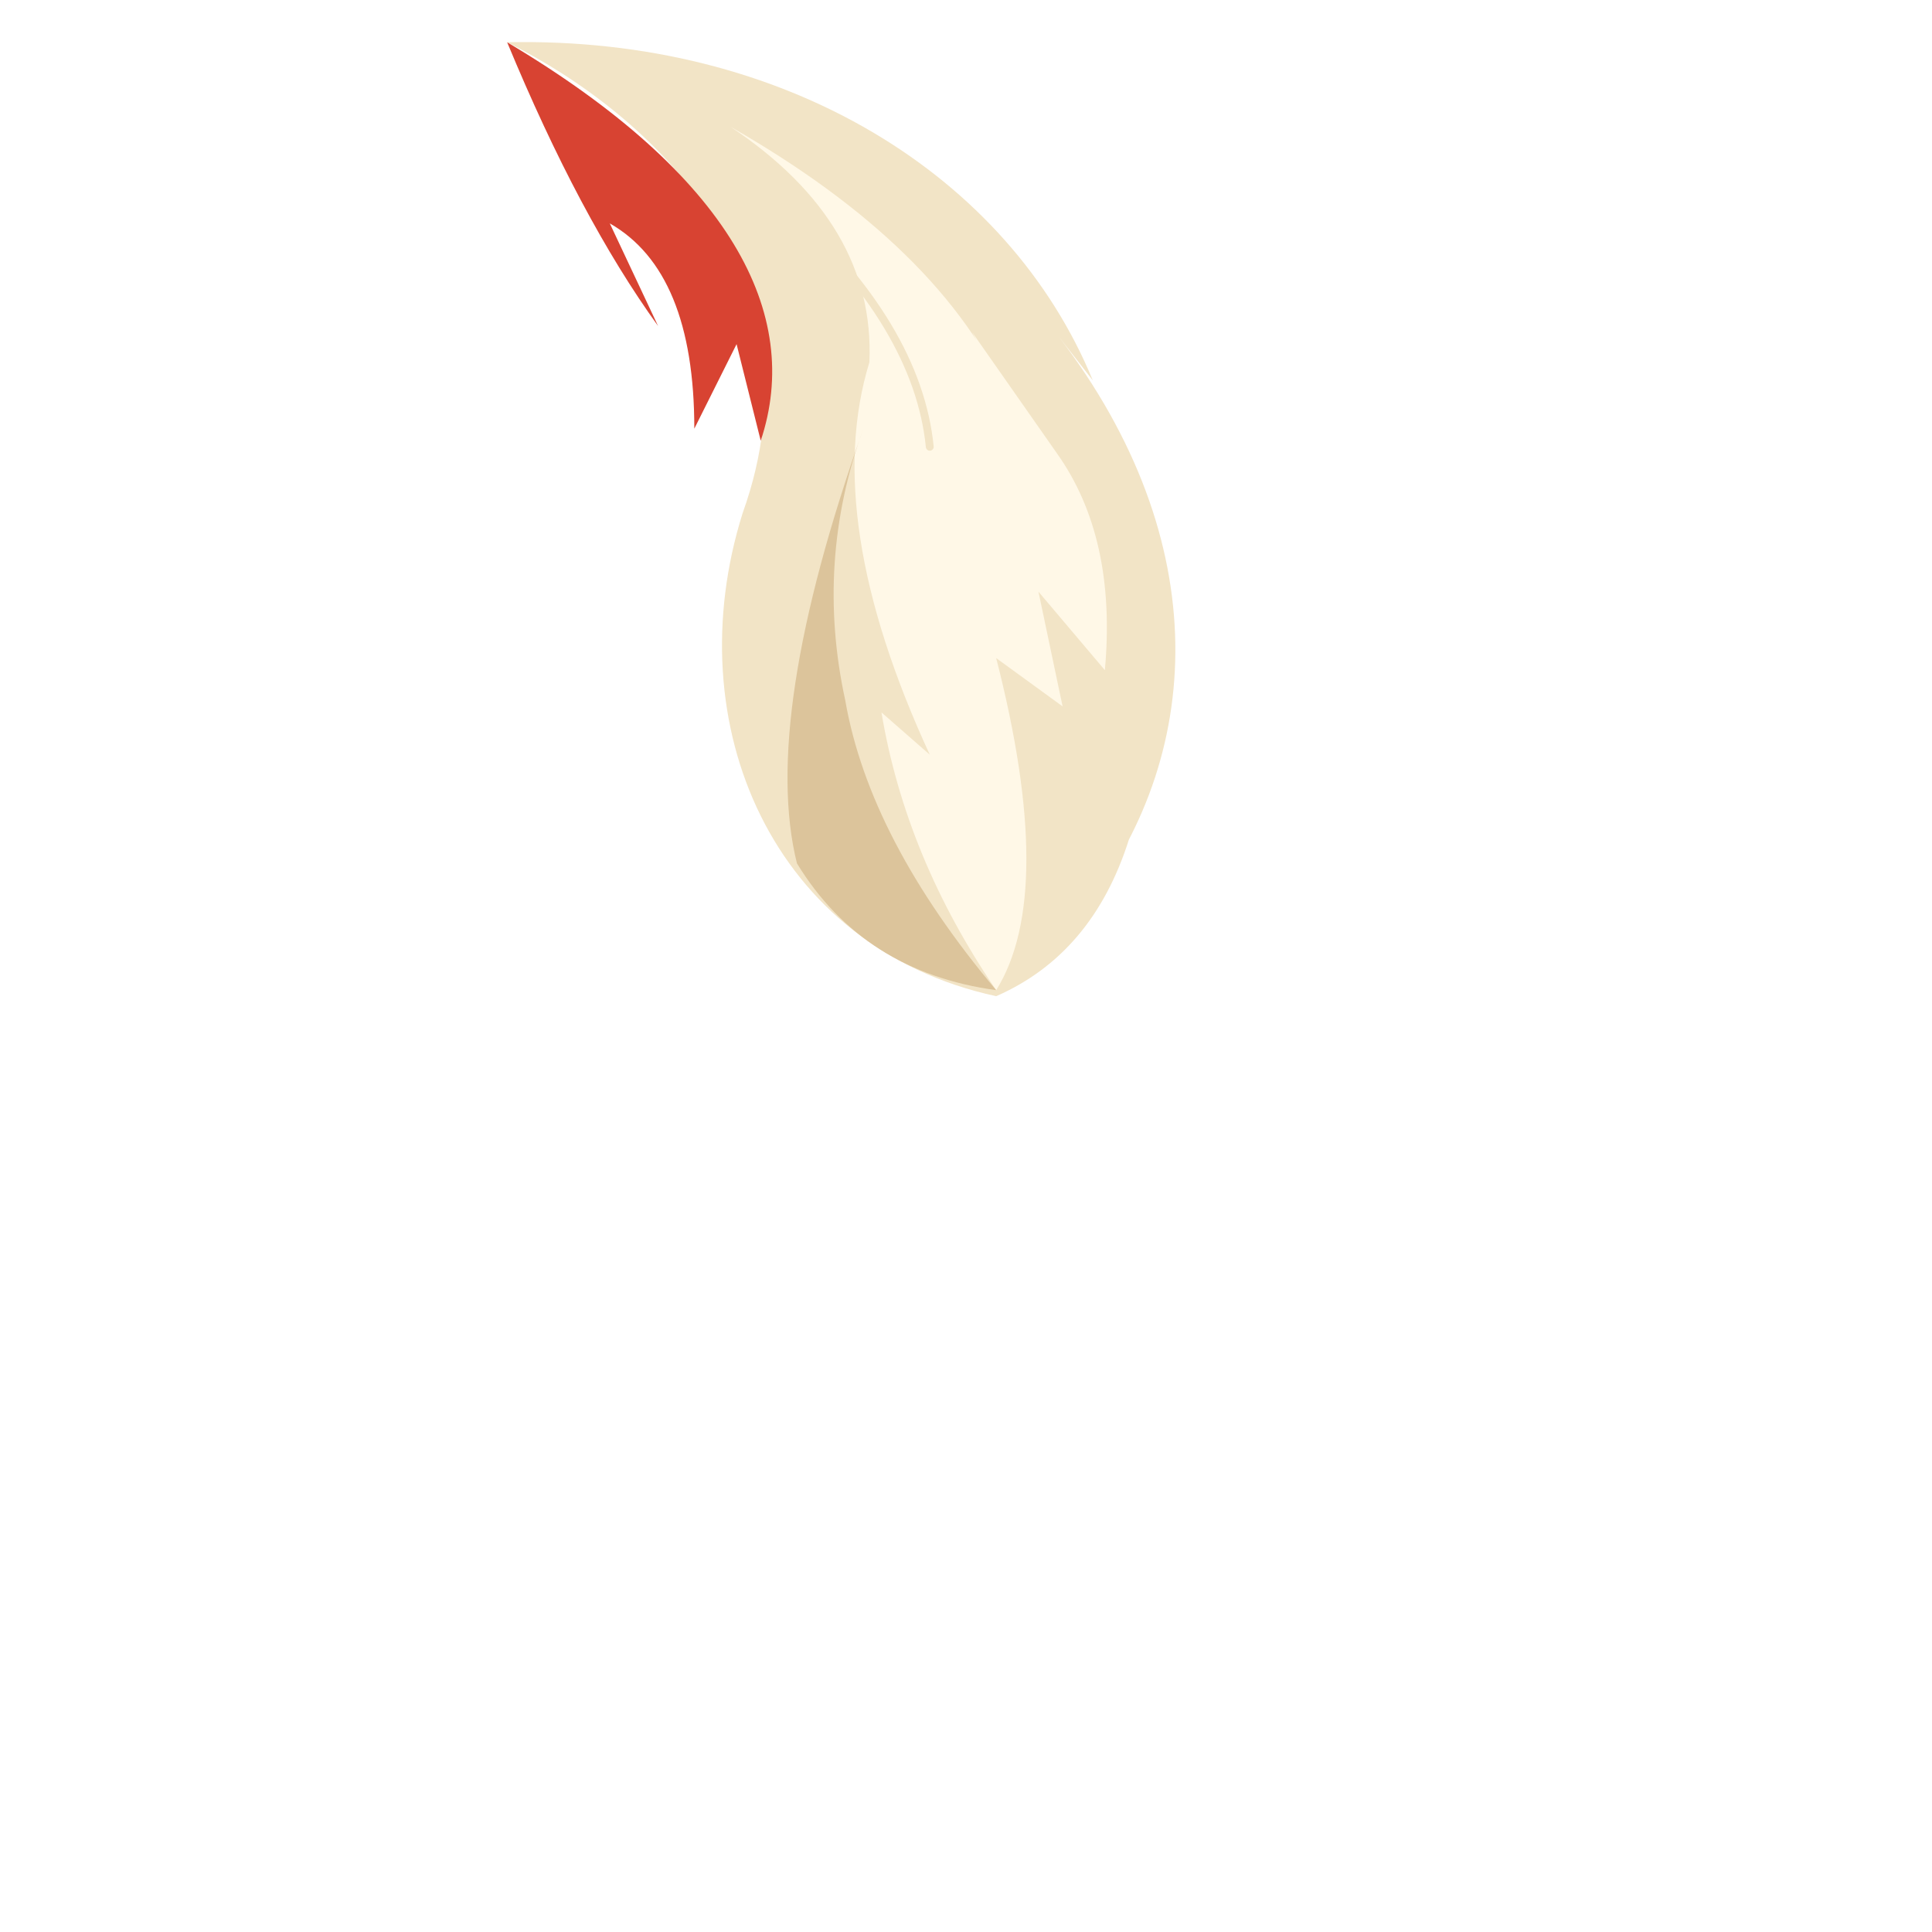
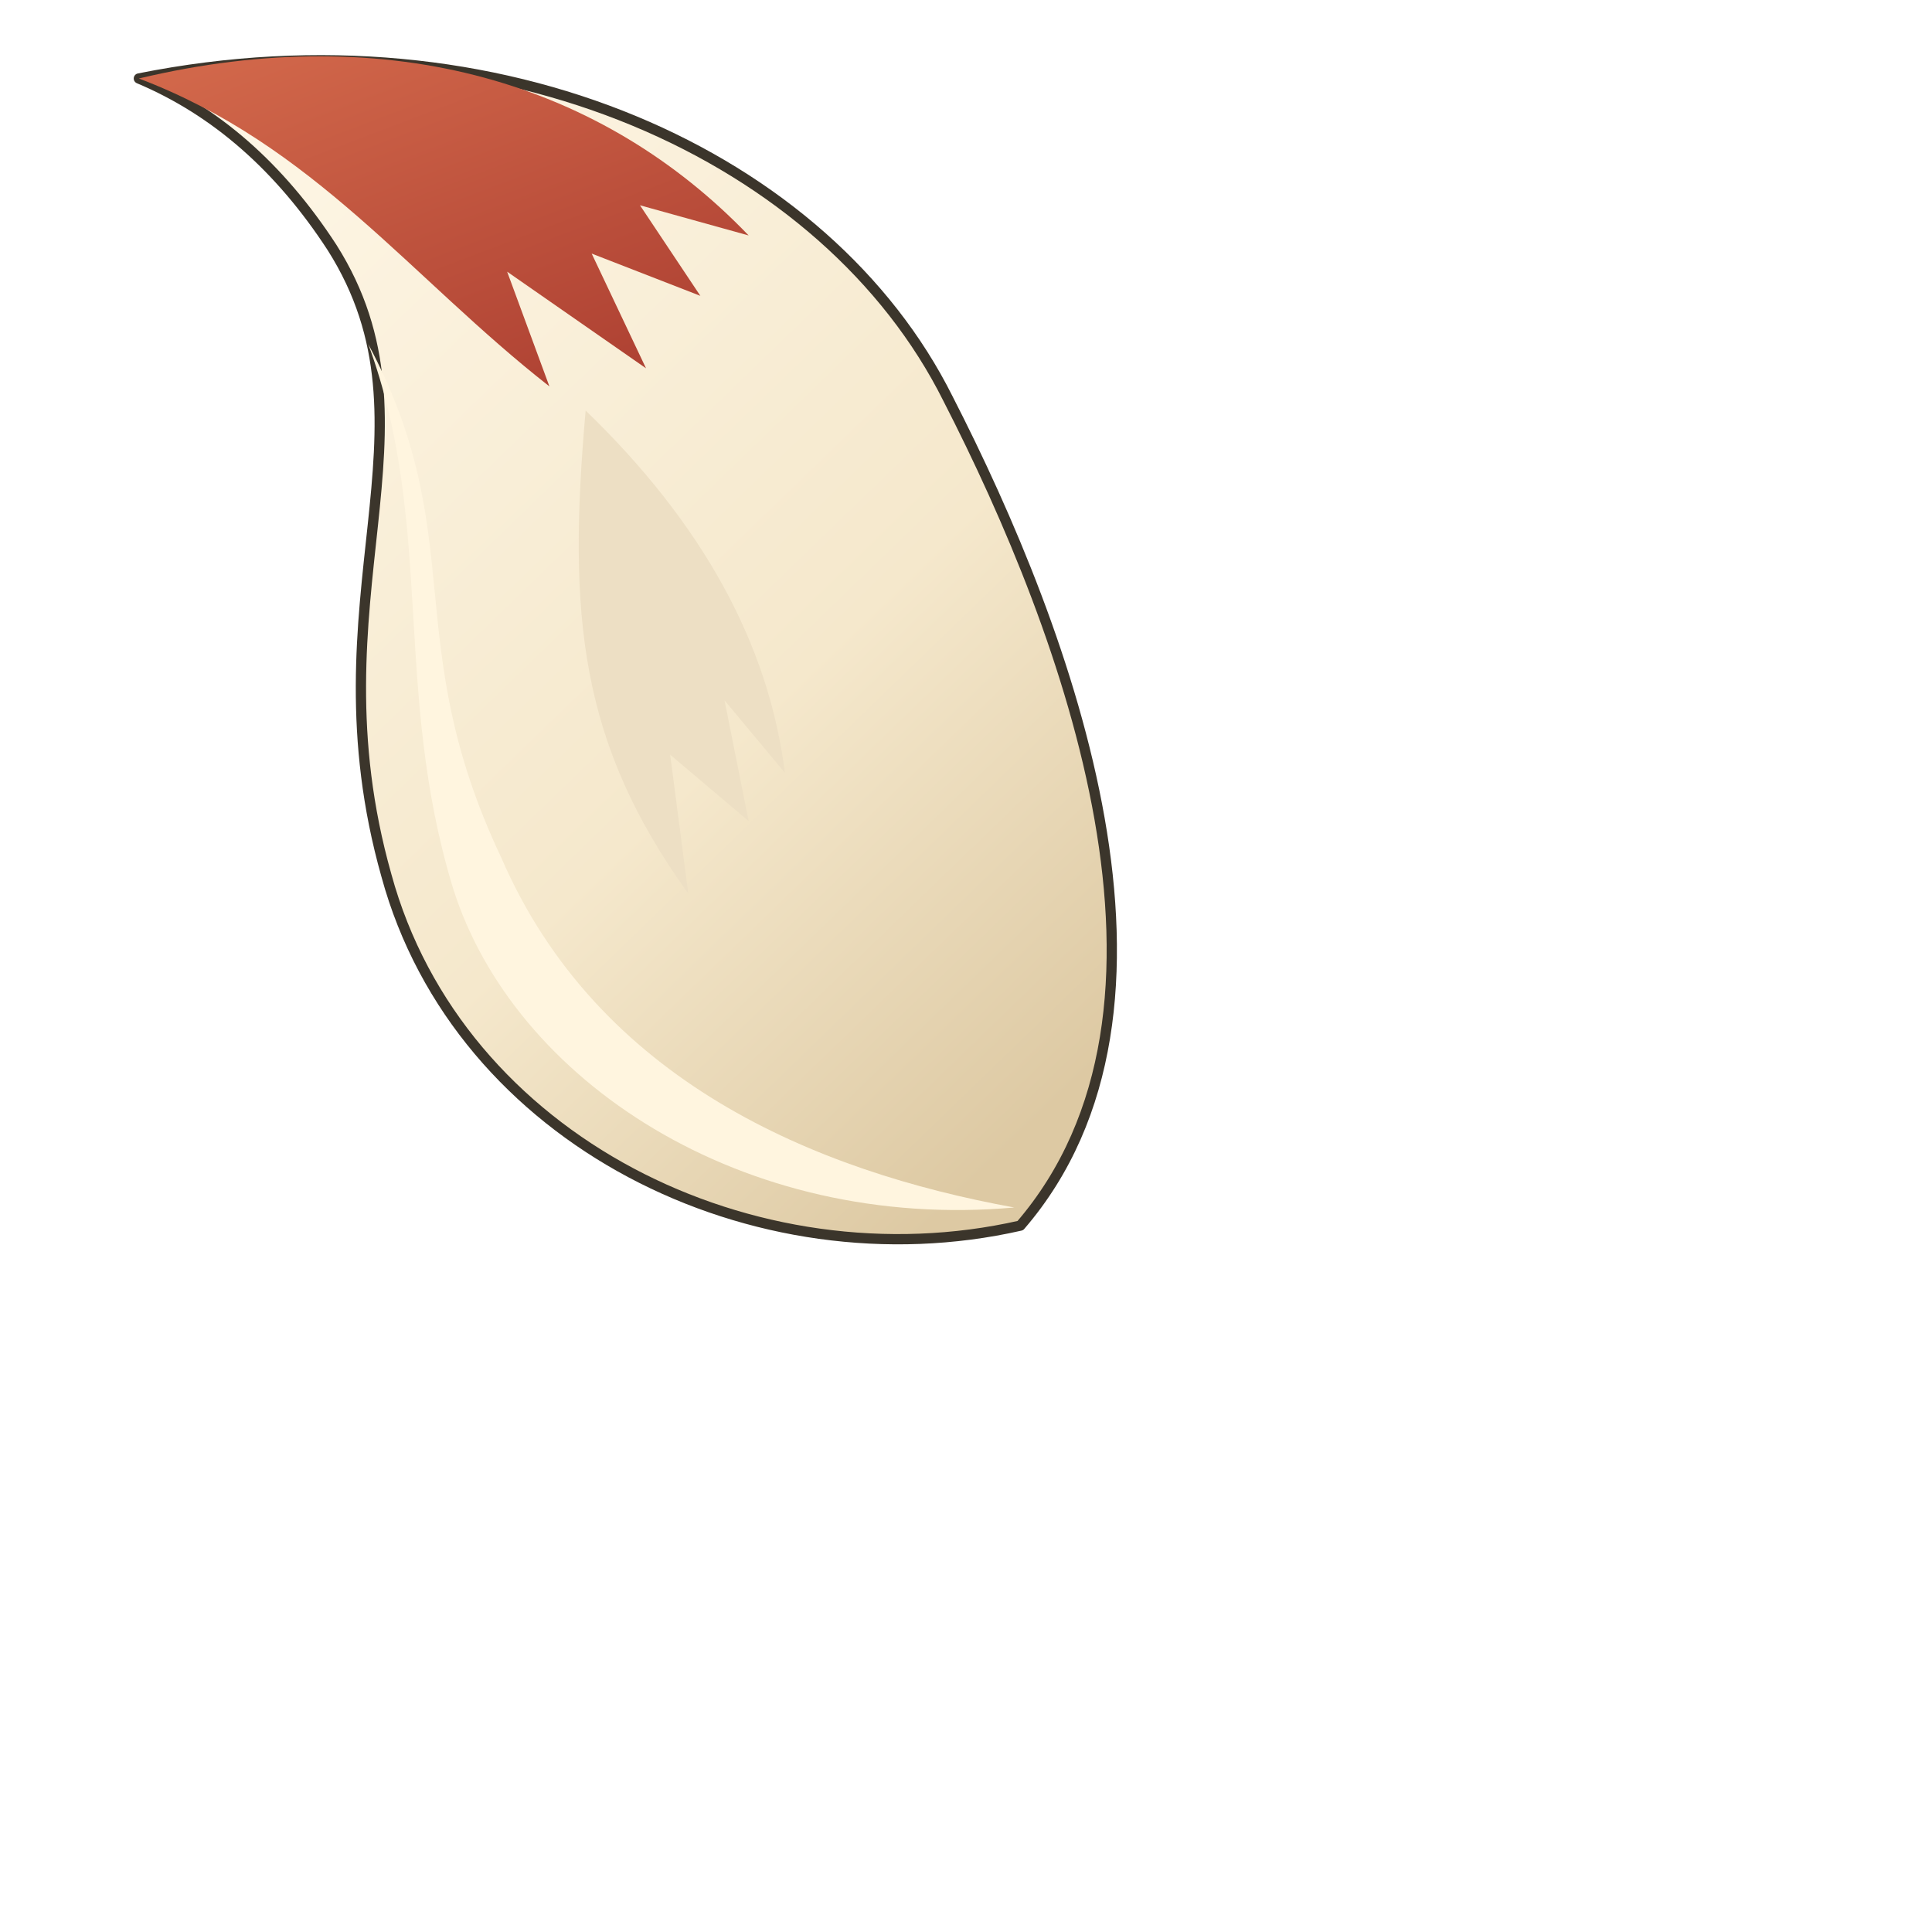
<svg xmlns="http://www.w3.org/2000/svg" width="320" height="320" viewBox="-160 -160 320 320">
  <g id="fox_tail_high" transform="scale(1)">
-     <path d="M 5 5 C -32 -3 -48 -40 -37 -75 C -23 -114 -52 -141 -76 -153 C -30 -154 7 -131 21 -97 L 14 -106 C 41 -72 40 -36 20 -10 L 27 -21 Q 21 -2 5 5 Z" fill="#F2E4C6" />
-     <path d="M -76 -153 C -39 -131 -27 -108 -34 -87 L -38 -103 L -45 -89 Q -45 -115 -59 -123 L -51 -106 Q -64 -124 -76 -153 Z" fill="#D84332" />
-     <path d="M -39 -139 Q -4 -119 7 -94 L 1 -105 L 15 -85 Q 25 -71 23 -49 L 12 -62 L 16 -43 L 5 -51 Q 15 -12 5 4 Q -10 -18 -14 -42 L -6 -35 Q -24 -74 -16 -100 Q -15 -123 -39 -139 Z" fill="#FFF8E7" />
-     <path d="M 5 4 Q -16 -21 -20 -44 Q -25 -67 -17 -89 Q -34 -41 -28 -17 Q -17 1 5 4 Z" fill="#DCC49B" />
-     <path d="M -30 -126 Q -8 -106 -6 -86" fill="none" stroke="#F2E4C6" stroke-width="1.3" stroke-linecap="round" stroke-linejoin="round" />
+     <defs>
+       <linearGradient id="fur_fox_tail_high" x1="0" y1="0" x2=".8" y2="1">
+         <stop stop-color="#FFF8E9" />
+         <stop offset=".65" stop-color="#F5E8CC" />
+         <stop offset="1" stop-color="#DDC9A3" />
+       </linearGradient>
+       <linearGradient id="red_fox_tail_high" x1="0" y1="0" x2=".7" y2="1">
+         <stop stop-color="#D46A4C" />
+         <stop offset="1" stop-color="#AF4233" />
+       </linearGradient>
+       <radialGradient id="gold_fox_tail_high" cx=".3" cy=".25" r=".8">
+         <stop stop-color="#F5D58B" />
+         <stop offset="1" stop-color="#BD873A" />
+       </radialGradient>
+     </defs>
+     <path d="M9 43C-35 53-84 29-96-15C-109-61-86-89-105-119Q-118-139-137-147C-77-159-23-134-3-94C17-55 40 7 9 43Z" fill="url(#fur_fox_tail_high)" stroke="#3B352B" stroke-width="1.7" stroke-linejoin="round" stroke-linecap="round" />
+     <path d="M-137-147C-95-157-60-146-36-121L-54-126L-44-111L-62-118L-53-99L-76-115L-69-96C-92-114-108-136-137-147Z" fill="url(#red_fox_tail_high)" />
+     <path d="M-99-103C-82-71-94-54-77-18C-61 19-25 34 8 40C-37 44-75 19-85-13C-95-46-88-73-99-103Z" fill="#FFF5DF" />
+     <path d="M-63-92Q-34-64-30-32L-40-44L-36-24L-49-35L-46-12C-64-37-66-58-63-92Z" fill="#EDDFC4" />
  </g>
</svg>
